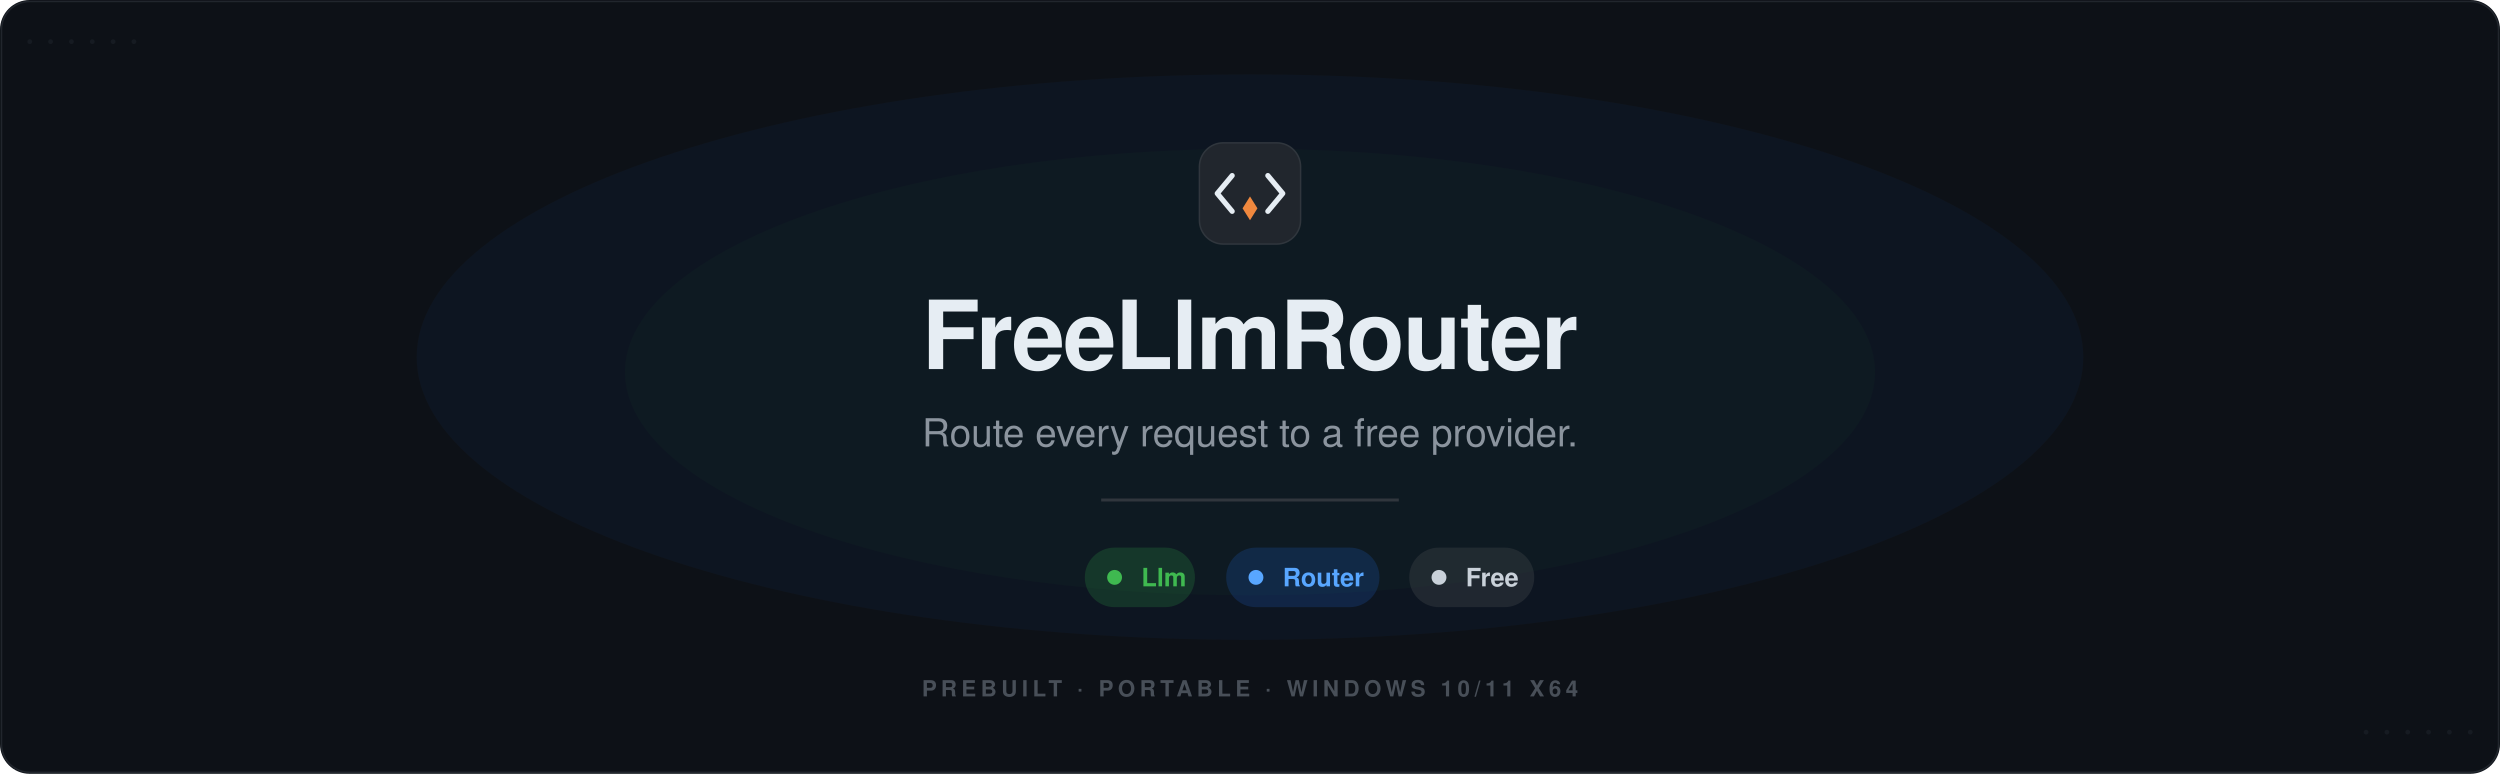
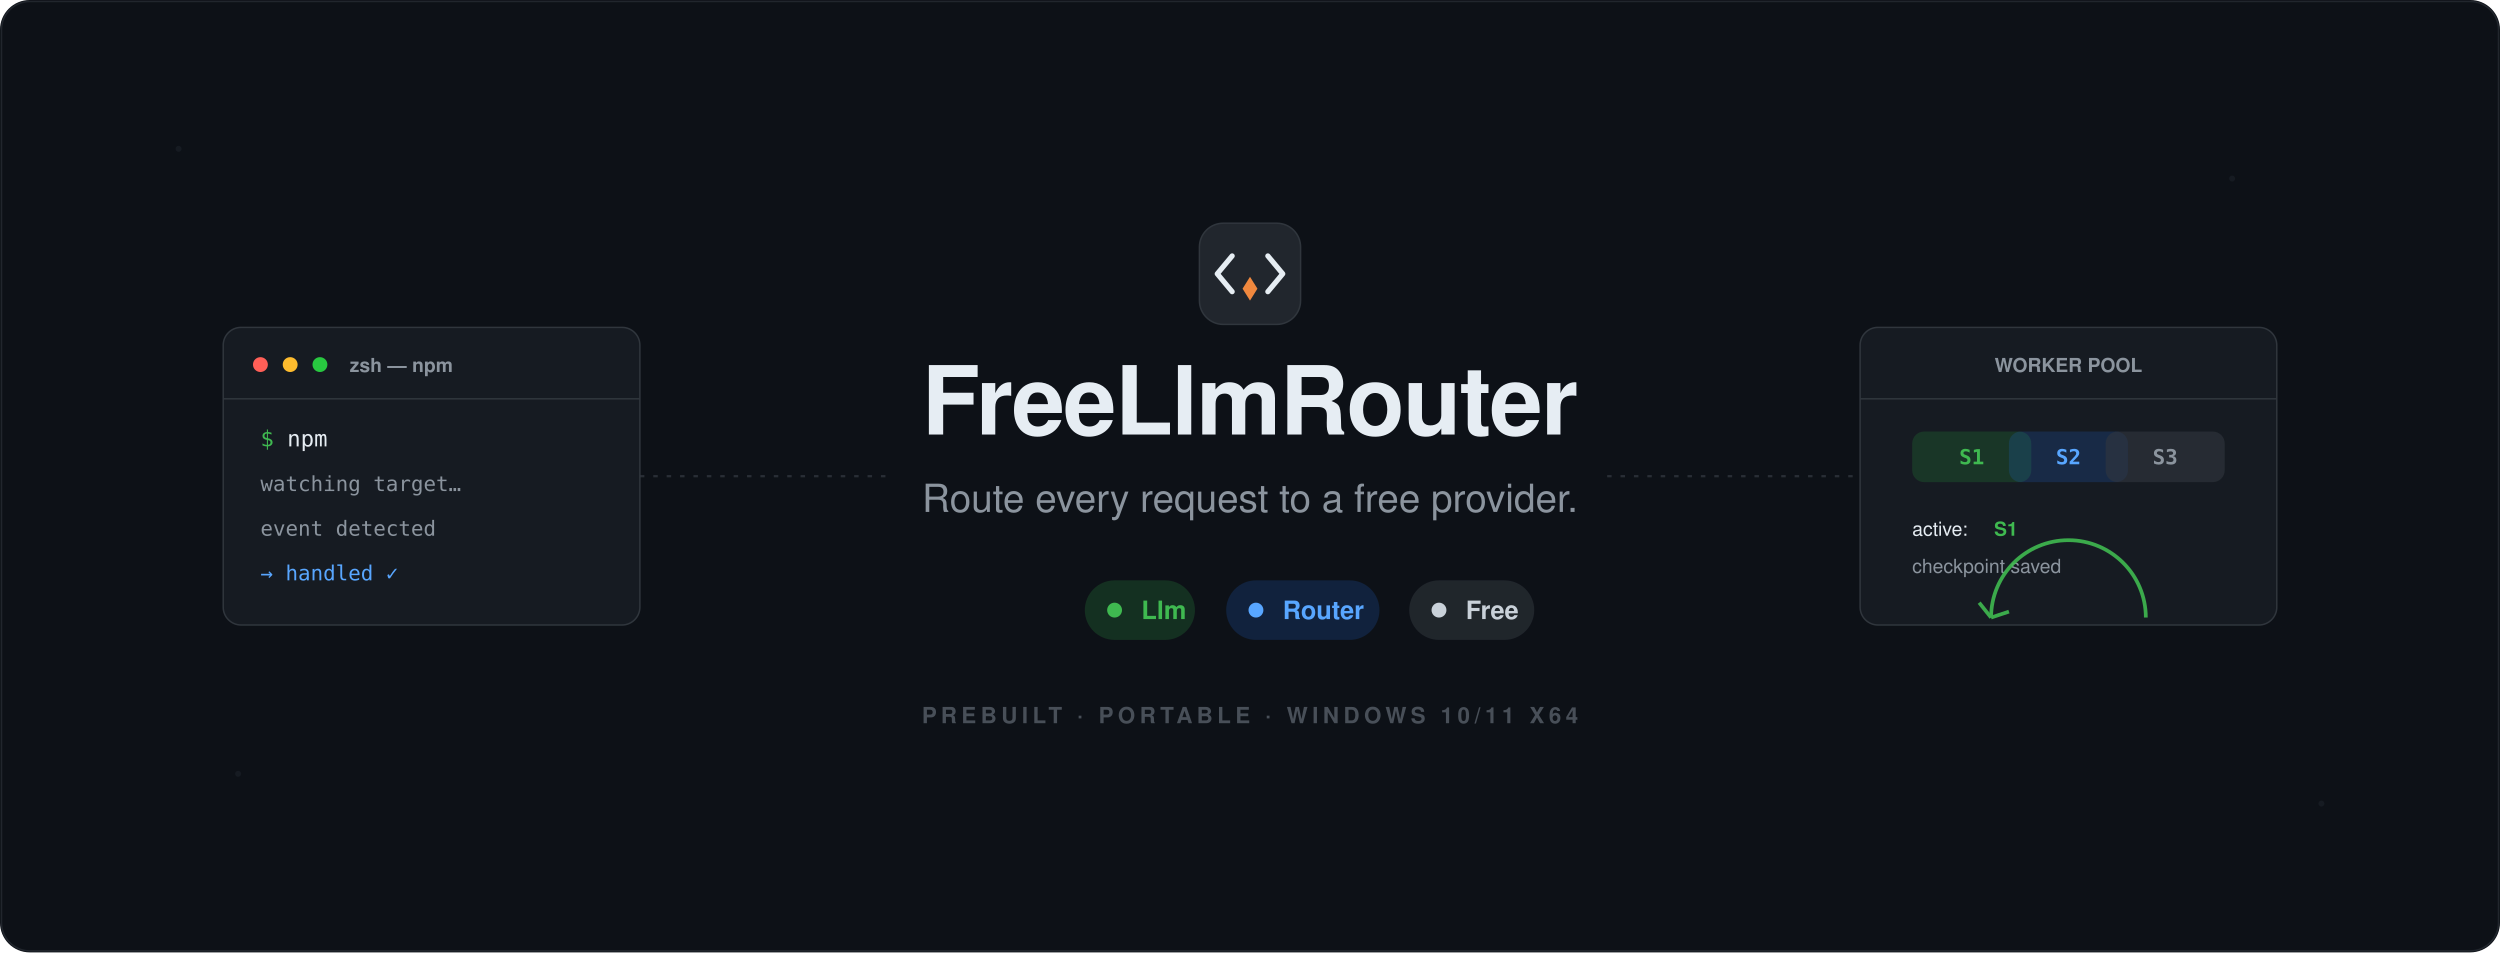
- <svg xmlns="http://www.w3.org/2000/svg" width="1680" height="520" viewBox="0 0 1680 520" fill="none" font-family="Segoe UI, Helvetica, Arial, sans-serif">
-   <rect width="1680" height="520" rx="20" fill="#0d1117" />
-   <rect x="1" y="1" width="1678" height="518" rx="19" fill="none" stroke="#21262d" />
-   <ellipse cx="840" cy="240" rx="560" ry="190" fill="#1f6feb" opacity="0.05" />
-   <ellipse cx="840" cy="250" rx="420" ry="150" fill="#238636" opacity="0.05" />
+ <svg xmlns="http://www.w3.org/2000/svg" width="1680" height="640" viewBox="0 0 1680 640" fill="none" font-family="Segoe UI, Helvetica, Arial, sans-serif">
+   <rect width="1680" height="640" rx="20" fill="#0d1117" />
+   <rect x="1" y="1" width="1678" height="638" rx="19" fill="none" stroke="#21262d" />
  <g fill="#161b22">
-     <circle cx="20" cy="28" r="1.6" />
-     <circle cx="34" cy="28" r="1.6" />
-     <circle cx="48" cy="28" r="1.6" />
-     <circle cx="62" cy="28" r="1.6" />
-     <circle cx="76" cy="28" r="1.6" />
-     <circle cx="90" cy="28" r="1.6" />
-     <circle cx="1660" cy="492" r="1.6" />
-     <circle cx="1646" cy="492" r="1.6" />
-     <circle cx="1632" cy="492" r="1.6" />
-     <circle cx="1618" cy="492" r="1.6" />
-     <circle cx="1604" cy="492" r="1.6" />
-     <circle cx="1590" cy="492" r="1.6" />
+     <circle cx="120" cy="100" r="2" />
+     <circle cx="1560" cy="540" r="2" />
+     <circle cx="1500" cy="120" r="2" />
+     <circle cx="160" cy="520" r="2" />
  </g>
  <g>
-     <rect x="806" y="96" width="68" height="68" rx="16" fill="#21262d" stroke="#30363d" />
-     <path d="M 828 118 l -10 12 l 10 12" stroke="#e6edf3" stroke-width="3.5" stroke-linecap="round" stroke-linejoin="round" fill="none" />
-     <path d="M 852 118 l 10 12 l -10 12" stroke="#e6edf3" stroke-width="3.5" stroke-linecap="round" stroke-linejoin="round" fill="none" />
-     <path d="M 840 132 l 5 8 l -5 8 l -5 -8 z" fill="#f0883e" />
+     <rect x="150" y="220" width="280" height="200" rx="12" fill="#161b22" stroke="#30363d" />
+     <circle cx="175" cy="245" r="5" fill="#ff5f57" />
+     <circle cx="195" cy="245" r="5" fill="#febc2e" />
+     <circle cx="215" cy="245" r="5" fill="#28c840" />
+     <text x="235" y="250" fill="#8b949e" font-size="13" font-weight="600">zsh — npm</text>
+     <line x1="150" y1="268" x2="430" y2="268" stroke="#30363d" />
+     <text x="175" y="300" font-family="Menlo, Consolas, monospace" font-size="15" fill="#3fb950">$</text>
+     <text x="193" y="300" font-family="Menlo, Consolas, monospace" font-size="15" fill="#e6edf3">npm</text>
+     <text x="175" y="330" font-family="Menlo, Consolas, monospace" font-size="14" fill="#8b949e">watching target…</text>
+     <text x="175" y="360" font-family="Menlo, Consolas, monospace" font-size="14" fill="#8b949e">event detected</text>
+     <text x="175" y="390" font-family="Menlo, Consolas, monospace" font-size="14" fill="#58a6ff">→ handled ✓</text>
  </g>
-   <text x="840" y="248" text-anchor="middle" fill="#e6edf3" font-size="64" font-weight="800" letter-spacing="-1">FreeLlmRouter</text>
-   <text x="840" y="300" text-anchor="middle" fill="#8b949e" font-size="26" font-weight="500">Route every request to a free provider.</text>
-   <line x1="740" y1="336" x2="940" y2="336" stroke="#30363d" stroke-width="2" />
-   <rect x="729" y="368" width="74" height="40" rx="20" fill="#2ea043" opacity="0.22" />
-   <circle cx="749" cy="388" r="5" fill="#3fb950" />
-   <text x="767" y="394" fill="#3fb950" font-size="17" font-weight="600">Llm</text>
-   <rect x="824" y="368" width="103" height="40" rx="20" fill="#1f6feb" opacity="0.18" />
-   <circle cx="844" cy="388" r="5" fill="#58a6ff" />
-   <text x="862" y="394" fill="#58a6ff" font-size="17" font-weight="600">Router</text>
-   <rect x="947" y="368" width="84" height="40" rx="20" fill="#30363d" opacity="0.55" />
-   <circle cx="967" cy="388" r="5" fill="#c9d1d9" />
-   <text x="985" y="394" fill="#c9d1d9" font-size="17" font-weight="600">Free</text>
-   <text x="840" y="468" text-anchor="middle" fill="#484f58" font-size="15" font-weight="600" letter-spacing="3">PREBUILT · PORTABLE · WINDOWS 10/11 X64</text>
+   <g>
+     <rect x="1250" y="220" width="280" height="200" rx="12" fill="#161b22" stroke="#30363d" />
+     <text x="1390" y="250" text-anchor="middle" fill="#8b949e" font-size="13" font-weight="600">WORKER POOL</text>
+     <line x1="1250" y1="268" x2="1530" y2="268" stroke="#30363d" />
+     <rect x="1285" y="290" width="80" height="34" rx="8" fill="#238636" opacity="0.25" />
+     <text x="1325" y="312" text-anchor="middle" fill="#3fb950" font-size="14" font-weight="700" font-family="Menlo, Consolas, monospace">S1</text>
+     <rect x="1350" y="290" width="80" height="34" rx="8" fill="#1f6feb" opacity="0.18" />
+     <text x="1390" y="312" text-anchor="middle" fill="#58a6ff" font-size="14" font-weight="700" font-family="Menlo, Consolas, monospace">S2</text>
+     <rect x="1415" y="290" width="80" height="34" rx="8" fill="#30363d" opacity="0.6" />
+     <text x="1455" y="312" text-anchor="middle" fill="#8b949e" font-size="14" font-weight="700" font-family="Menlo, Consolas, monospace">S3</text>
+     <text x="1285" y="360" fill="#e6edf3" font-size="13">active:</text>
+     <text x="1340" y="360" fill="#3fb950" font-size="13" font-weight="700">S1</text>
+     <text x="1285" y="385" fill="#8b949e" font-size="13">checkpoint saved</text>
+     <g stroke="#3fb950" stroke-width="2.5" fill="none" opacity="0.9">
+       <path d="M 1338 415 A 44 44 0 1 1 1442 415" />
+       <path d="M 1338 415 l -8 -10 M 1338 415 l 12 -4" />
+     </g>
+   </g>
+   <g stroke="#30363d" stroke-width="1.5" stroke-dasharray="3 6" opacity="0.8">
+     <line x1="430" y1="320" x2="600" y2="320" />
+     <line x1="1080" y1="320" x2="1250" y2="320" />
+   </g>
+   <g>
+     <rect x="806" y="150" width="68" height="68" rx="16" fill="#21262d" stroke="#30363d" />
+     <path d="M 828 172 l -10 12 l 10 12" stroke="#e6edf3" stroke-width="3.5" stroke-linecap="round" stroke-linejoin="round" fill="none" />
+     <path d="M 852 172 l 10 12 l -10 12" stroke="#e6edf3" stroke-width="3.5" stroke-linecap="round" stroke-linejoin="round" fill="none" />
+     <path d="M 840 186 l 5 8 l -5 8 l -5 -8 z" fill="#f0883e" />
+   </g>
+   <text x="840" y="292" text-anchor="middle" fill="#e6edf3" font-size="64" font-weight="800" letter-spacing="-1">FreeLlmRouter</text>
+   <text x="840" y="344" text-anchor="middle" fill="#8b949e" font-size="26" font-weight="500">Route every request to a free provider.</text>
+   <rect x="729" y="390" width="74" height="40" rx="20" fill="#2ea043" opacity="0.22" />
+   <circle cx="749" cy="410" r="5" fill="#3fb950" />
+   <text x="767" y="416" fill="#3fb950" font-size="17" font-weight="600">Llm</text>
+   <rect x="824" y="390" width="103" height="40" rx="20" fill="#1f6feb" opacity="0.18" />
+   <circle cx="844" cy="410" r="5" fill="#58a6ff" />
+   <text x="862" y="416" fill="#58a6ff" font-size="17" font-weight="600">Router</text>
+   <rect x="947" y="390" width="84" height="40" rx="20" fill="#30363d" opacity="0.55" />
+   <circle cx="967" cy="410" r="5" fill="#c9d1d9" />
+   <text x="985" y="416" fill="#c9d1d9" font-size="17" font-weight="600">Free</text>
+   <text x="840" y="486" text-anchor="middle" fill="#484f58" font-size="15" font-weight="600" letter-spacing="3">PREBUILT · PORTABLE · WINDOWS 10/11 X64</text>
</svg>
